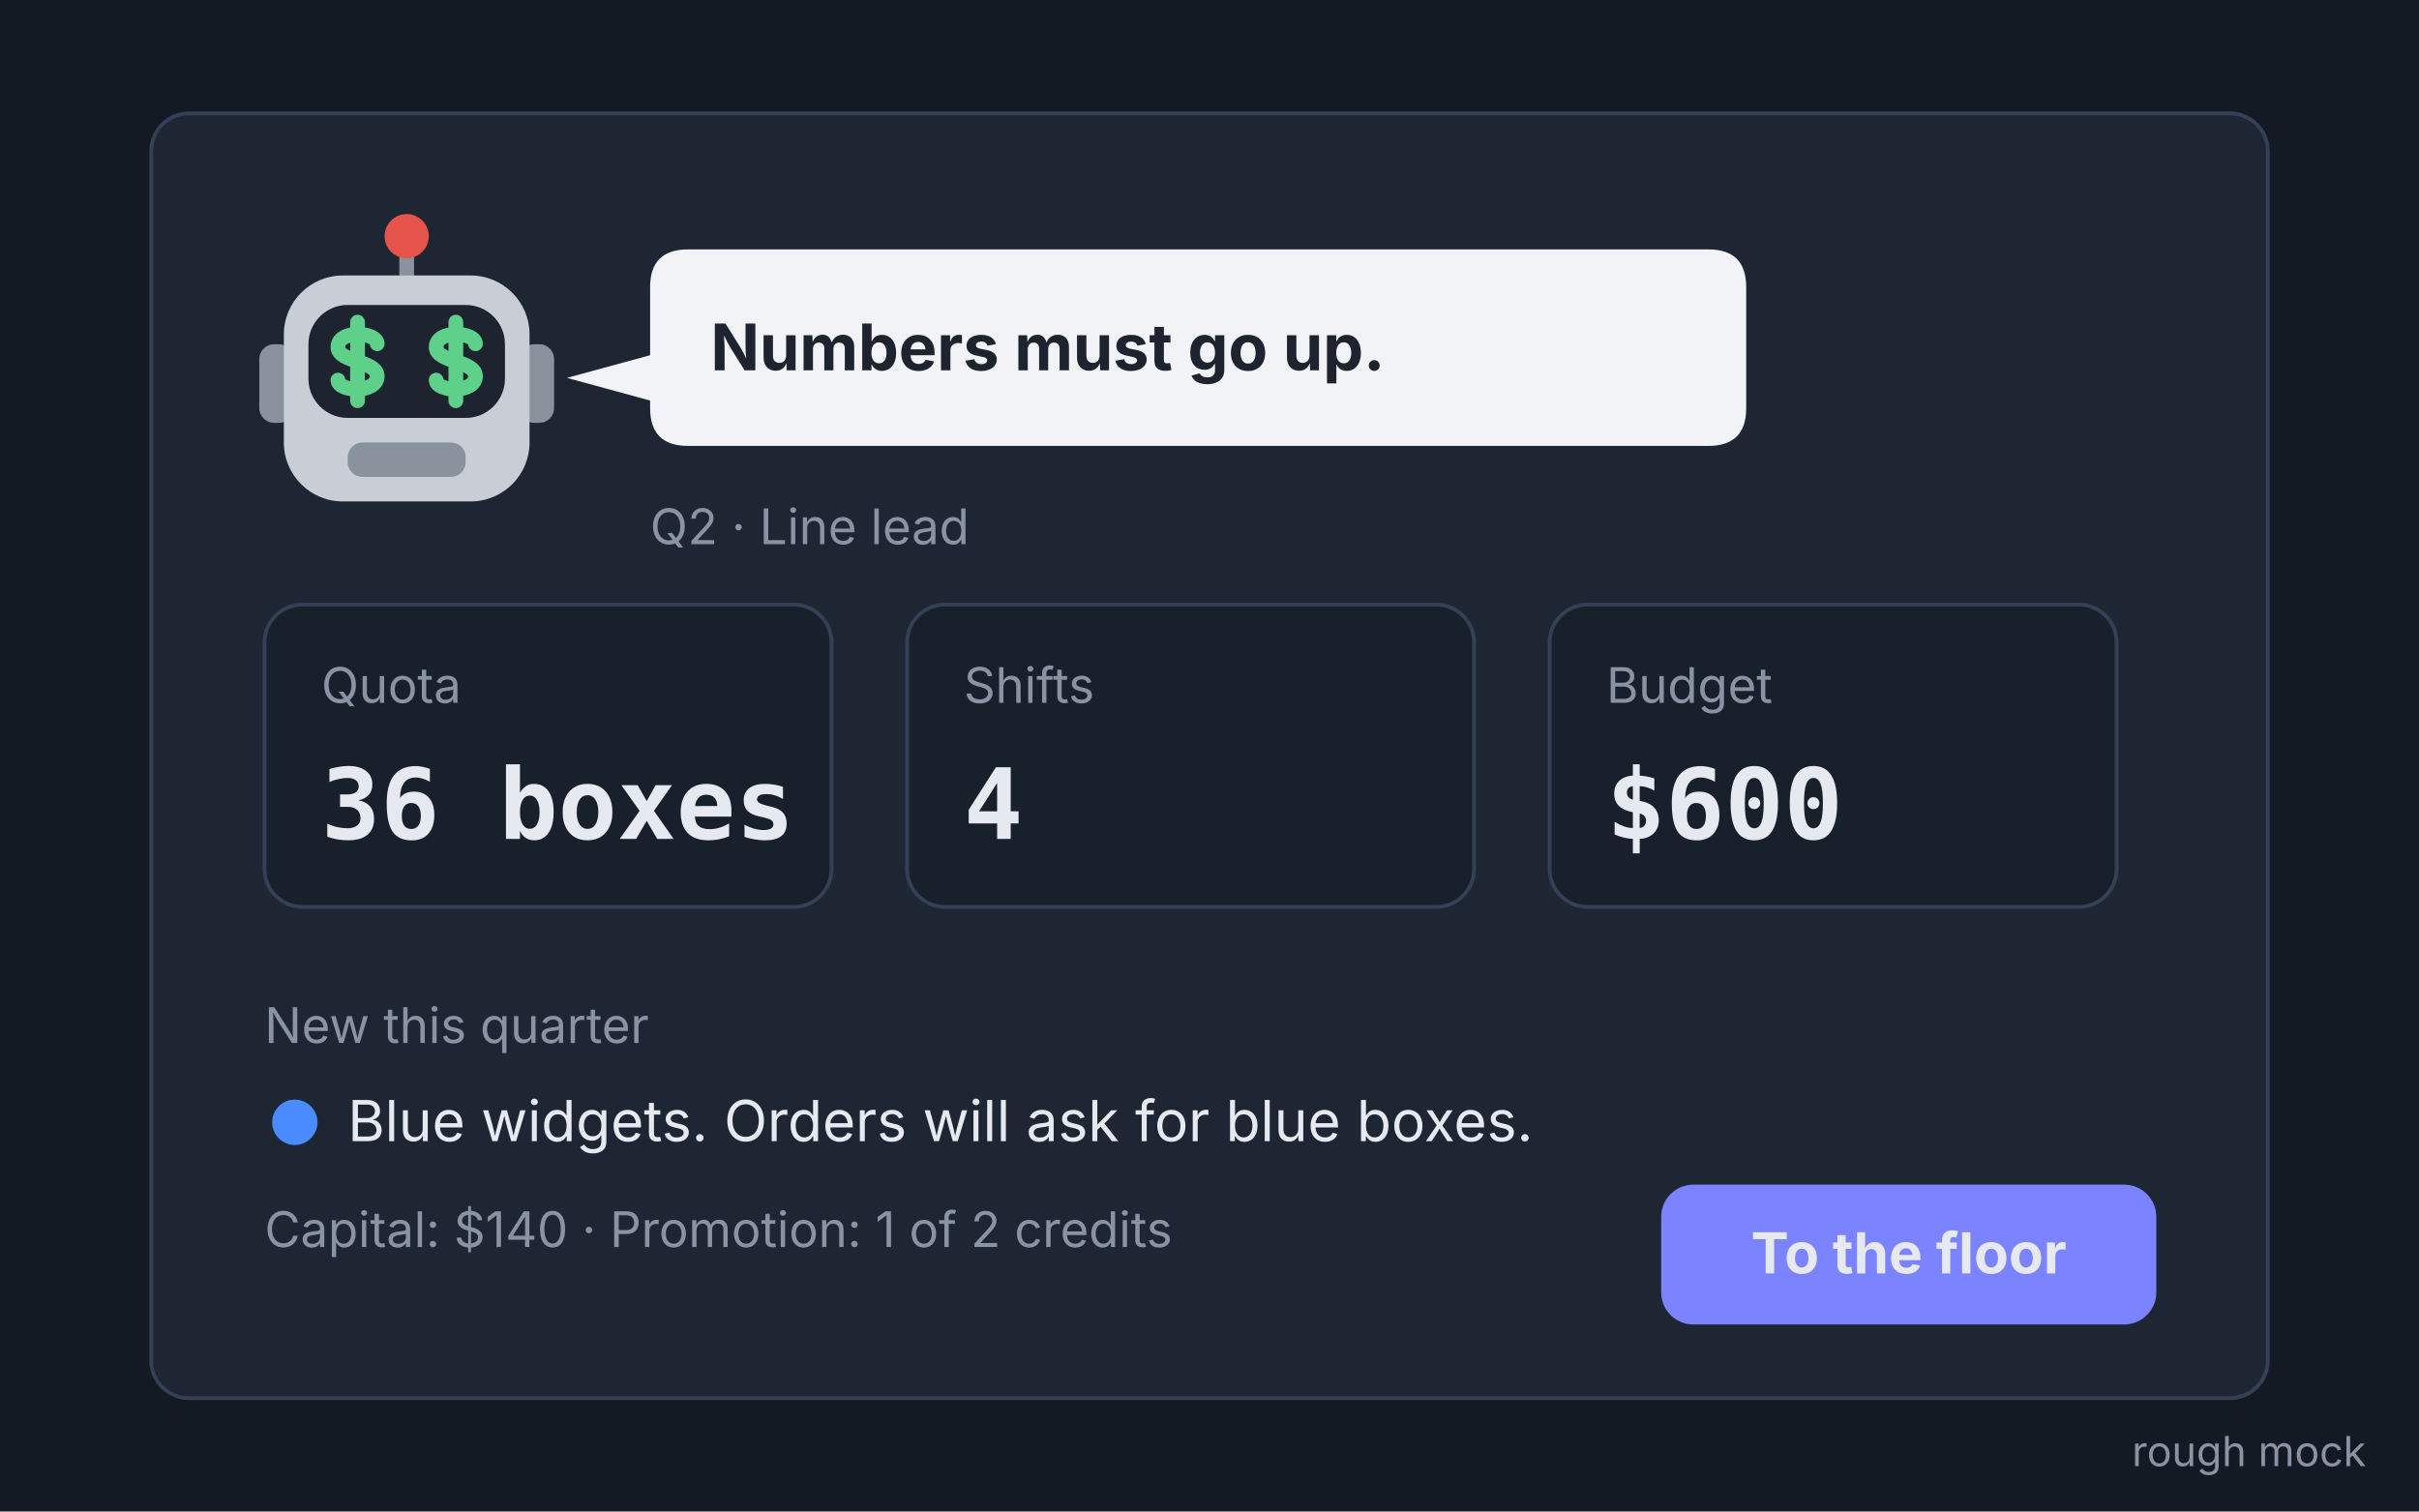
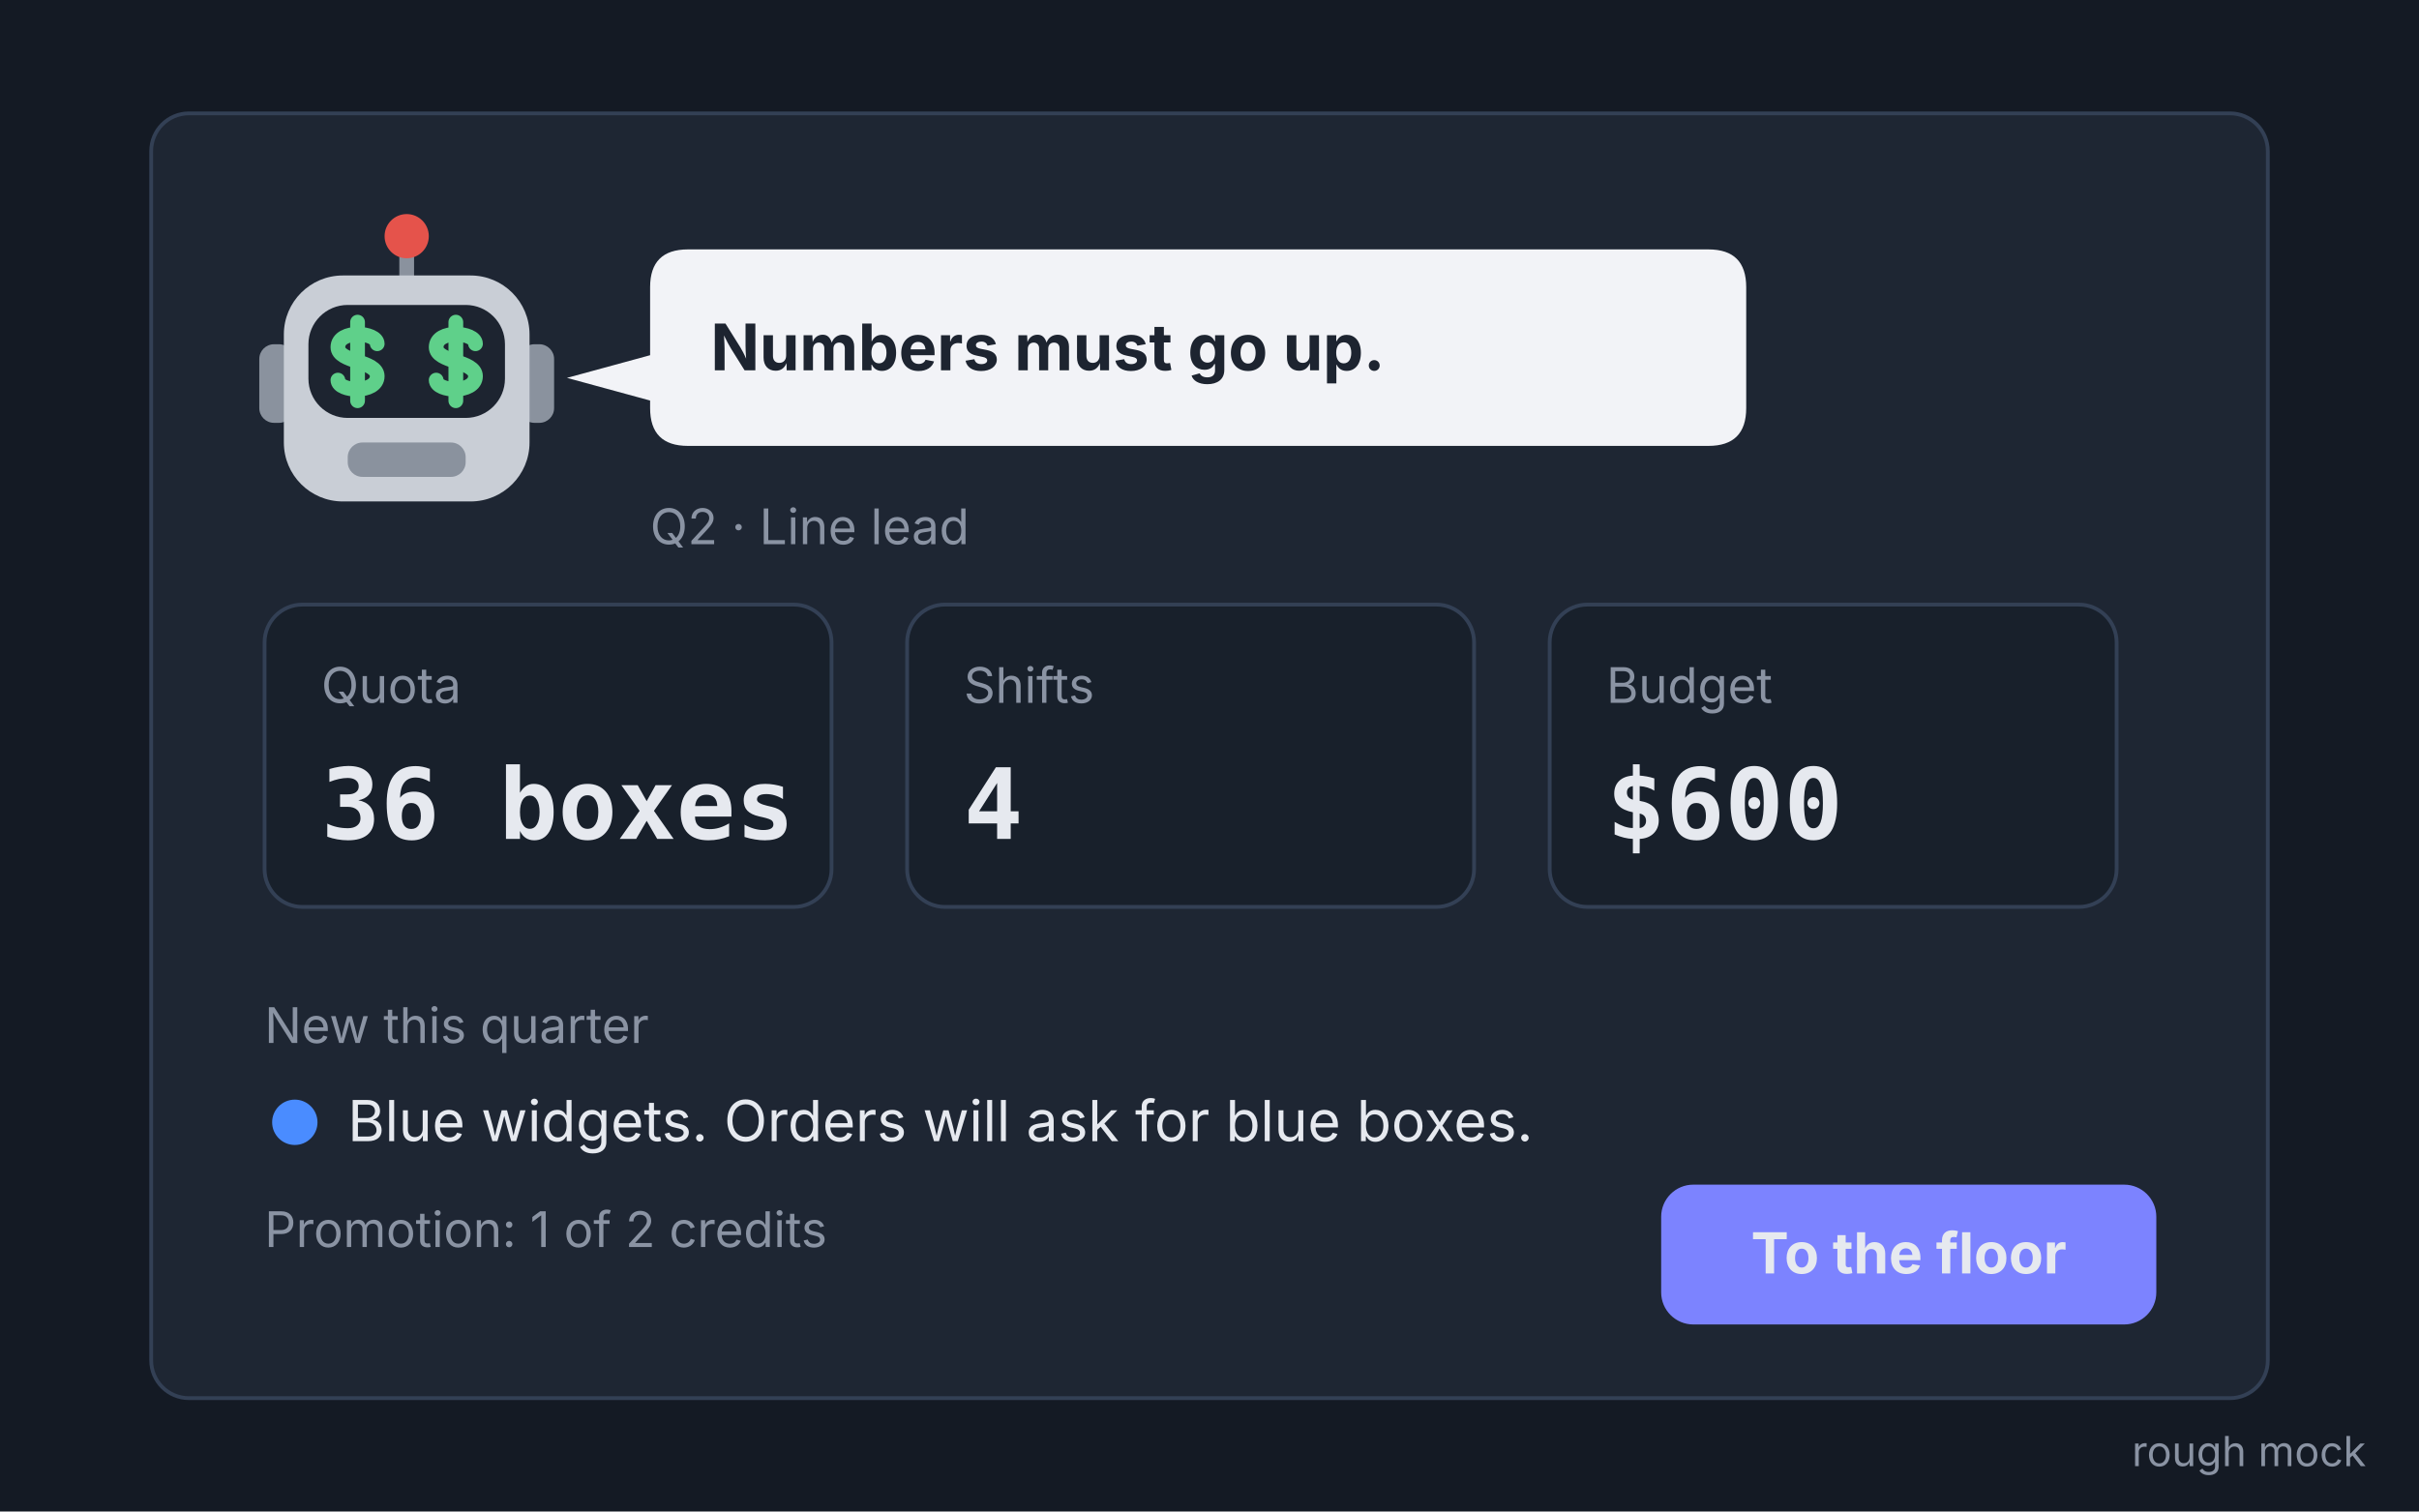
<svg xmlns="http://www.w3.org/2000/svg" viewBox="0 0 640 400" width="640" height="400">
  <rect width="640" height="400" fill="#141a24" />
  <rect x="40" y="30" width="560" height="340" rx="10" fill="#1e2633" stroke="#334055" />
  <g transform="translate(66 56) scale(1.3)">
    <line x1="32" y1="4" x2="32" y2="14" stroke="#8a929e" stroke-width="3" />
    <circle cx="32" cy="5" r="4.5" fill="#e5534b" />
    <rect x="2" y="27" width="7" height="16" rx="3" fill="#8a929e" />
    <rect x="55" y="27" width="7" height="16" rx="3" fill="#8a929e" />
    <rect x="7" y="13" width="50" height="46" rx="12" fill="#c9ced6" />
    <rect x="12" y="19" width="40" height="23" rx="8" fill="#1d2430" />
    <g transform="translate(22 30.5)" fill="none" stroke="#5fd08a" stroke-width="3" stroke-linecap="round">
      <path d="M4 -3.6C4 -6 -4 -6.6 -4 -2.9C-4 0.2 4 -0.2 4 3C4 6.6 -4 6.2 -4 3.8" />
      <path d="M0 -8V8" />
    </g>
    <g transform="translate(42 30.5)" fill="none" stroke="#5fd08a" stroke-width="3" stroke-linecap="round">
      <path d="M4 -3.6C4 -6 -4 -6.6 -4 -2.9C-4 0.2 4 -0.2 4 3C4 6.6 -4 6.2 -4 3.8" />
      <path d="M0 -8V8" />
    </g>
    <rect x="20" y="47" width="24" height="7" rx="3" fill="#8a929e" />
  </g>
  <text x="172" y="144" font-size="13" fill="#8a93a3" font-weight="400" text-anchor="start" font-family="system-ui,-apple-system,sans-serif">Q2 · Line lead</text>
  <path d="M182 66 H452 Q462 66 462 76 V108 Q462 118 452 118 H182 Q172 118 172 108 V106 L150 100 L172 94 V76 Q172 66 182 66 Z" fill="#f2f3f7" />
  <text x="188" y="98" font-size="17" fill="#1d2430" font-weight="700" text-anchor="start" font-family="system-ui,-apple-system,sans-serif">Numbers must go up.</text>
  <rect x="70" y="160" width="150" height="80" rx="10" fill="#18202b" stroke="#334055" />
  <text x="85" y="186" font-size="13" fill="#8a93a3" font-weight="400" text-anchor="start" font-family="system-ui,-apple-system,sans-serif">Quota</text>
  <text x="85" y="222" font-size="26" fill="#e6e9ef" font-weight="700" text-anchor="start" font-family="ui-monospace,Menlo,monospace">36 boxes</text>
  <rect x="240" y="160" width="150" height="80" rx="10" fill="#18202b" stroke="#334055" />
  <text x="255" y="186" font-size="13" fill="#8a93a3" font-weight="400" text-anchor="start" font-family="system-ui,-apple-system,sans-serif">Shifts</text>
  <text x="255" y="222" font-size="26" fill="#e6e9ef" font-weight="700" text-anchor="start" font-family="ui-monospace,Menlo,monospace">4</text>
  <rect x="410" y="160" width="150" height="80" rx="10" fill="#18202b" stroke="#334055" />
  <text x="425" y="186" font-size="13" fill="#8a93a3" font-weight="400" text-anchor="start" font-family="system-ui,-apple-system,sans-serif">Budget</text>
  <text x="425" y="222" font-size="26" fill="#e6e9ef" font-weight="700" text-anchor="start" font-family="ui-monospace,Menlo,monospace">$600</text>
  <text x="70" y="276" font-size="13" fill="#8a93a3" font-weight="400" text-anchor="start" font-family="system-ui,-apple-system,sans-serif">New this quarter</text>
  <circle cx="78" cy="297" r="6" fill="#4a8cff" />
  <text x="92" y="302" font-size="15" fill="#e6e9ef" font-weight="400" text-anchor="start" font-family="system-ui,-apple-system,sans-serif">Blue widgets. Orders will ask for blue boxes.</text>
-   <text x="70" y="330" font-size="13" fill="#8a93a3" font-weight="400" text-anchor="start" font-family="system-ui,-apple-system,sans-serif">Capital: $140 · Promotion: 1 of 2 credits</text>
+   <text x="70" y="330" font-size="13" fill="#8a93a3" font-weight="400" text-anchor="start" font-family="system-ui,-apple-system,sans-serif">Promotion: 1 of 2 credits</text>
  <rect x="440" y="314" width="130" height="36" rx="8" fill="#7c83ff" stroke="#7c83ff" />
  <text x="505" y="337" font-size="15" fill="#e6e9ef" font-weight="700" text-anchor="middle" font-family="system-ui,-apple-system,sans-serif">To the floor</text>
  <text x="626" y="388" font-size="11" fill="#8a93a3" font-weight="400" text-anchor="end" font-family="system-ui,-apple-system,sans-serif">rough mock</text>
</svg>
